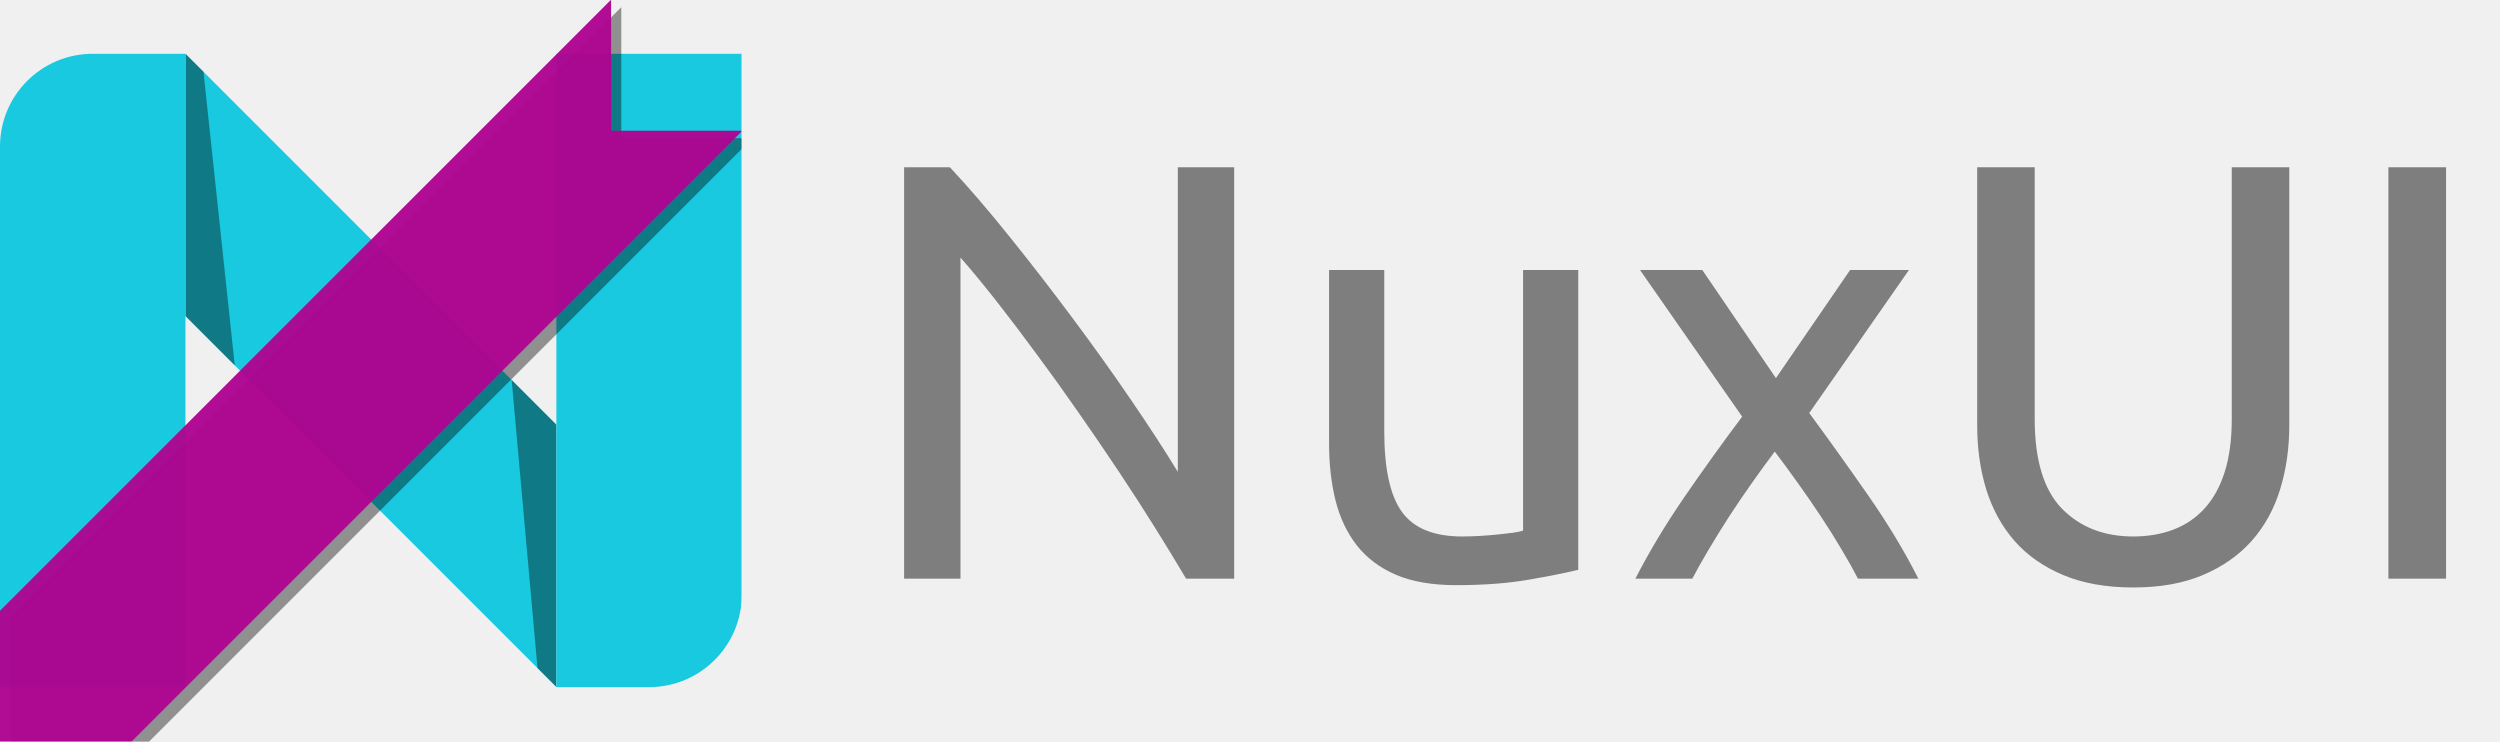
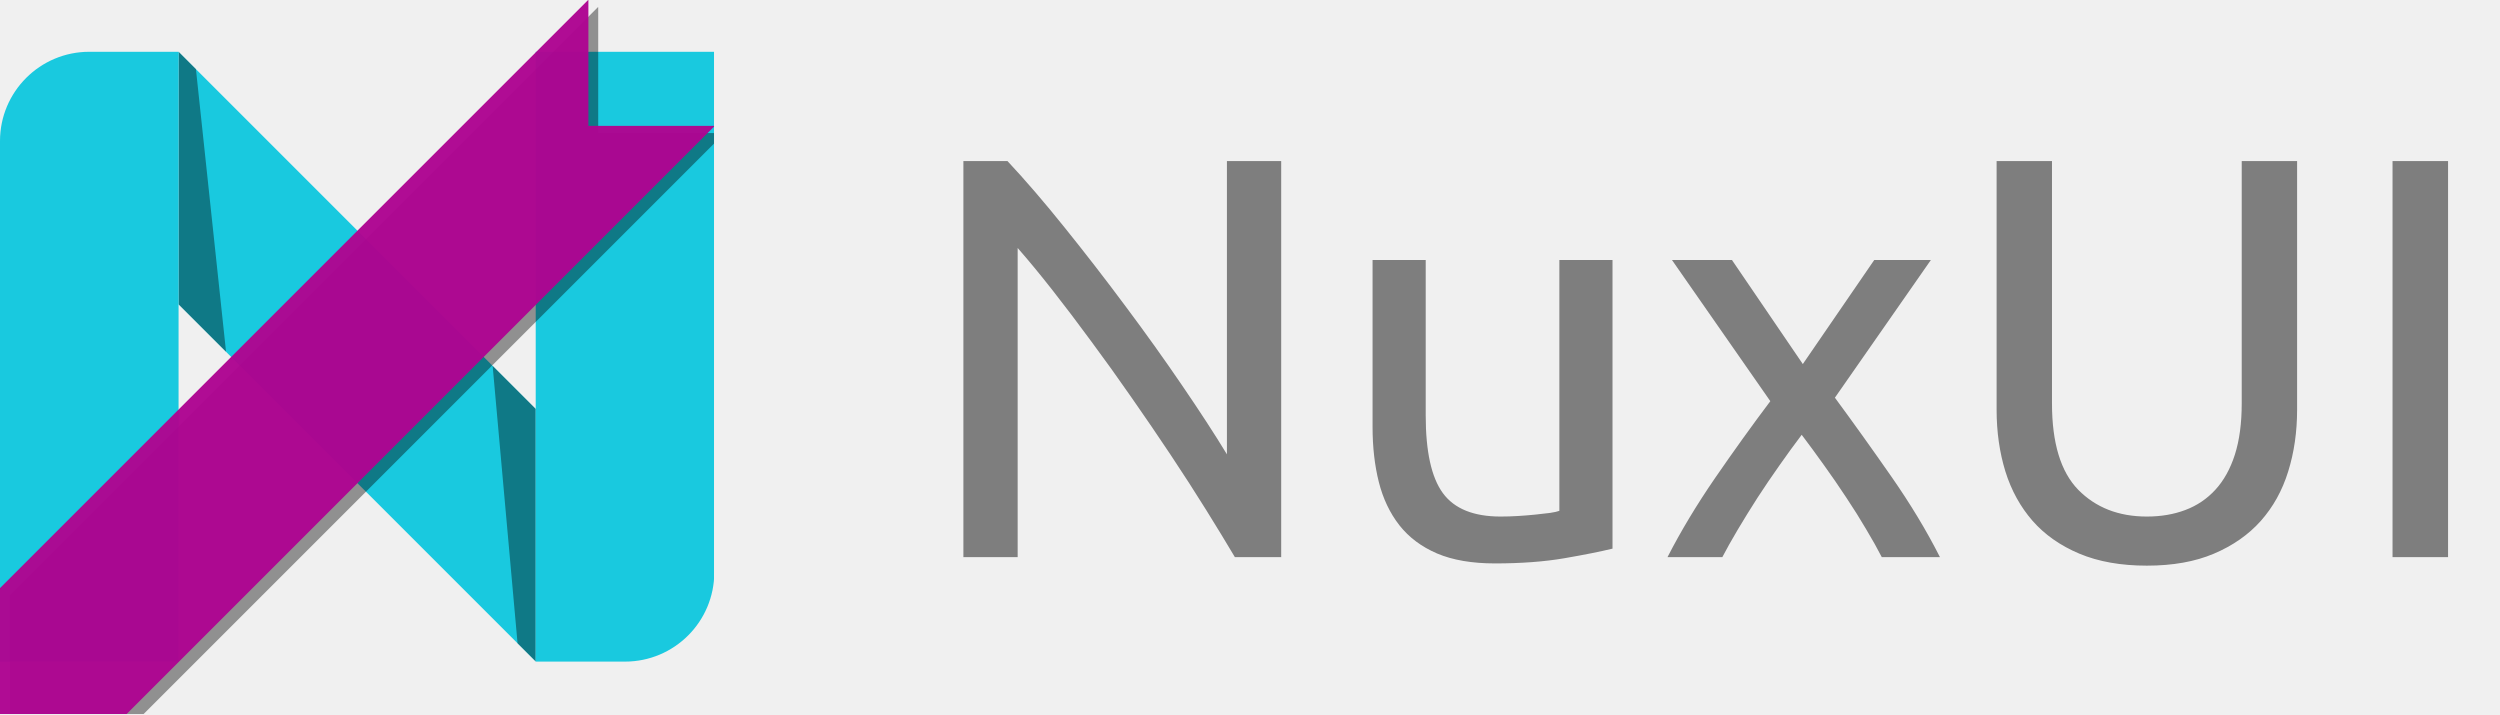
- <svg xmlns="http://www.w3.org/2000/svg" width="674" height="200" viewBox="0 0 674 200" fill="none">
+ <svg xmlns="http://www.w3.org/2000/svg" width="700" height="200" viewBox="0 0 700 200" fill="none">
  <g clip-path="url(#clip11_48)">
    <g clip-path="url(#clip11_49)">
      <mask id="mask11_51" mask-type="alpha" maskUnits="userSpaceOnUse" x="0" y="0" width="200" height="200">
        <rect width="200" height="200" fill="#000000" />
      </mask>
      <g mask="url(#mask11_51)">
        <path d="M150 114.5L50 14.5L50 85.211L150 185.211L150 114.5Z" fill-rule="evenodd" fill="#19C9DF" />
        <path d="M54.859 19.359L50 14.5L50 85.211L63.293 98.504L54.859 19.359Z" fill-rule="evenodd" fill="#000000" fill-opacity="0.4" />
        <path d="M144.916 180.126L150 185.211L150 114.5L137.939 102.439L144.916 180.126Z" fill-rule="evenodd" fill="#000000" fill-opacity="0.4" />
        <path d="M25 14.5L50 14.5L50 185.25L0 185.25L0 39.5C0 25.693 11.193 14.5 25 14.5Z" fill-rule="evenodd" fill="#19C9DF" />
        <path d="M150 14.5L200 14.5L200 160.25C200 174.057 188.807 185.25 175 185.25L150 185.25L150 14.5Z" fill-rule="evenodd" fill="#19C9DF" />
        <path d="M2.75 202L38.132 202L202.792 37.34L202.702 37.25L167.5 37.25L167.5 2.048L167.437 1.985L2.75 166.671L2.75 202Z" fill-rule="evenodd" fill="#000000" fill-opacity="0.4" />
        <path d="M0 200L35.382 200L200.042 35.34L199.952 35.25L164.75 35.25L164.75 0.048L164.687 -0.015L0 164.671L0 200Z" fill-rule="evenodd" fill="#AE0691" fill-opacity="0.97" />
      </g>
    </g>
  </g>
-   <path d="M311.68 142.719Q316.25 150.062 319.766 156L332.734 156L332.734 45.102L317.539 45.102L317.539 127.211Q312.383 118.734 304.961 107.875Q297.539 96.977 289.102 85.688Q280.703 74.398 272.148 63.773Q263.594 53.109 256.094 45.102L243.75 45.102L243.75 156L258.945 156L258.945 69.438Q263.438 74.555 268.711 81.273Q273.984 87.992 279.57 95.609Q285.195 103.188 290.859 111.352Q296.562 119.516 301.836 127.445Q307.109 135.375 311.68 142.719ZM556.213 155.023Q564.221 158.383 575.119 158.383Q586.018 158.383 593.908 155.023Q601.838 151.664 607.033 145.844Q612.229 139.984 614.69 132.016Q617.19 124.008 617.19 114.711L617.19 45.102L601.682 45.102L601.682 112.953Q601.682 121.273 599.768 127.289Q597.854 133.266 594.299 137.133Q590.783 140.961 585.9 142.797Q581.057 144.633 575.119 144.633Q563.283 144.633 555.9 137.133Q548.557 129.594 548.557 112.953L548.557 45.102L533.049 45.102L533.049 114.711Q533.049 124.008 535.51 132.016Q538.01 139.984 543.127 145.844Q548.244 151.664 556.213 155.023ZM659.457 45.102L643.91 45.102L643.91 156L659.457 156L659.457 45.102ZM411.988 156.312Q420.386 154.867 425.503 153.617L425.503 72.797L410.621 72.797L410.621 143.031Q409.839 143.344 408.003 143.617Q406.168 143.852 403.902 144.086Q401.675 144.32 399.097 144.477Q396.558 144.633 394.175 144.633Q382.808 144.633 378.003 138.07Q373.199 131.508 373.199 116.312L373.199 72.797L358.316 72.797L358.316 119.516Q358.316 127.992 360.074 134.984Q361.832 141.938 365.816 147.055Q369.839 152.172 376.402 154.984Q382.964 157.758 392.574 157.758Q403.589 157.758 411.988 156.312ZM496.523 148.188Q499.101 152.484 500.898 156L517.187 156Q511.601 144.945 503.515 133.344Q495.429 121.742 487.773 111.352L514.648 72.797L498.789 72.797L478.789 101.938L458.945 72.797L442.148 72.797L469.687 112.328Q461.992 122.562 454.219 133.852Q446.484 145.102 440.898 156L456.25 156Q458.008 152.641 460.547 148.344Q463.125 144.008 466.054 139.438Q469.023 134.867 472.226 130.336Q475.429 125.766 478.476 121.742Q481.523 125.766 484.726 130.258Q487.929 134.711 490.937 139.281Q493.984 143.852 496.523 148.188Z" fill="#7E7E7E" />
+   <path d="M337.68 142.719Q342.25 150.062 345.766 156L358.734 156L358.734 45.102L343.539 45.102L343.539 127.211Q338.383 118.734 330.961 107.875Q323.539 96.977 315.102 85.688Q306.703 74.398 298.148 63.773Q289.594 53.109 282.094 45.102L269.75 45.102L269.75 156L284.945 156L284.945 69.438Q289.438 74.555 294.711 81.273Q299.984 87.992 305.57 95.609Q311.195 103.188 316.859 111.352Q322.562 119.516 327.836 127.445Q333.109 135.375 337.68 142.719ZM582.213 155.023Q590.221 158.383 601.119 158.383Q612.018 158.383 619.908 155.023Q627.838 151.664 633.033 145.844Q638.229 139.984 640.69 132.016Q643.19 124.008 643.19 114.711L643.19 45.102L627.682 45.102L627.682 112.953Q627.682 121.273 625.768 127.289Q623.854 133.266 620.299 137.133Q616.783 140.961 611.9 142.797Q607.057 144.633 601.119 144.633Q589.283 144.633 581.9 137.133Q574.557 129.594 574.557 112.953L574.557 45.102L559.049 45.102L559.049 114.711Q559.049 124.008 561.51 132.016Q564.01 139.984 569.127 145.844Q574.244 151.664 582.213 155.023ZM685.457 45.102L669.91 45.102L669.91 156L685.457 156L685.457 45.102ZM437.988 156.312Q446.386 154.867 451.503 153.617L451.503 72.797L436.621 72.797L436.621 143.031Q435.839 143.344 434.003 143.617Q432.168 143.852 429.902 144.086Q427.675 144.32 425.097 144.477Q422.558 144.633 420.175 144.633Q408.808 144.633 404.003 138.07Q399.199 131.508 399.199 116.312L399.199 72.797L384.316 72.797L384.316 119.516Q384.316 127.992 386.074 134.984Q387.832 141.938 391.816 147.055Q395.839 152.172 402.402 154.984Q408.964 157.758 418.574 157.758Q429.589 157.758 437.988 156.312ZM522.523 148.188Q525.101 152.484 526.898 156L543.187 156Q537.601 144.945 529.515 133.344Q521.429 121.742 513.773 111.352L540.648 72.797L524.789 72.797L504.789 101.938L484.945 72.797L468.148 72.797L495.687 112.328Q487.992 122.562 480.219 133.852Q472.484 145.102 466.898 156L482.25 156Q484.008 152.641 486.547 148.344Q489.125 144.008 492.054 139.438Q495.023 134.867 498.226 130.336Q501.429 125.766 504.476 121.742Q507.523 125.766 510.726 130.258Q513.929 134.711 516.937 139.281Q519.984 143.852 522.523 148.188Z" fill="#7E7E7E" />
  <defs>
    <clipPath id="clip11_49">
      <rect width="200" height="200" fill="white" />
    </clipPath>
    <clipPath id="clip11_48">
      <rect width="200" height="200" fill="white" />
    </clipPath>
  </defs>
</svg>
